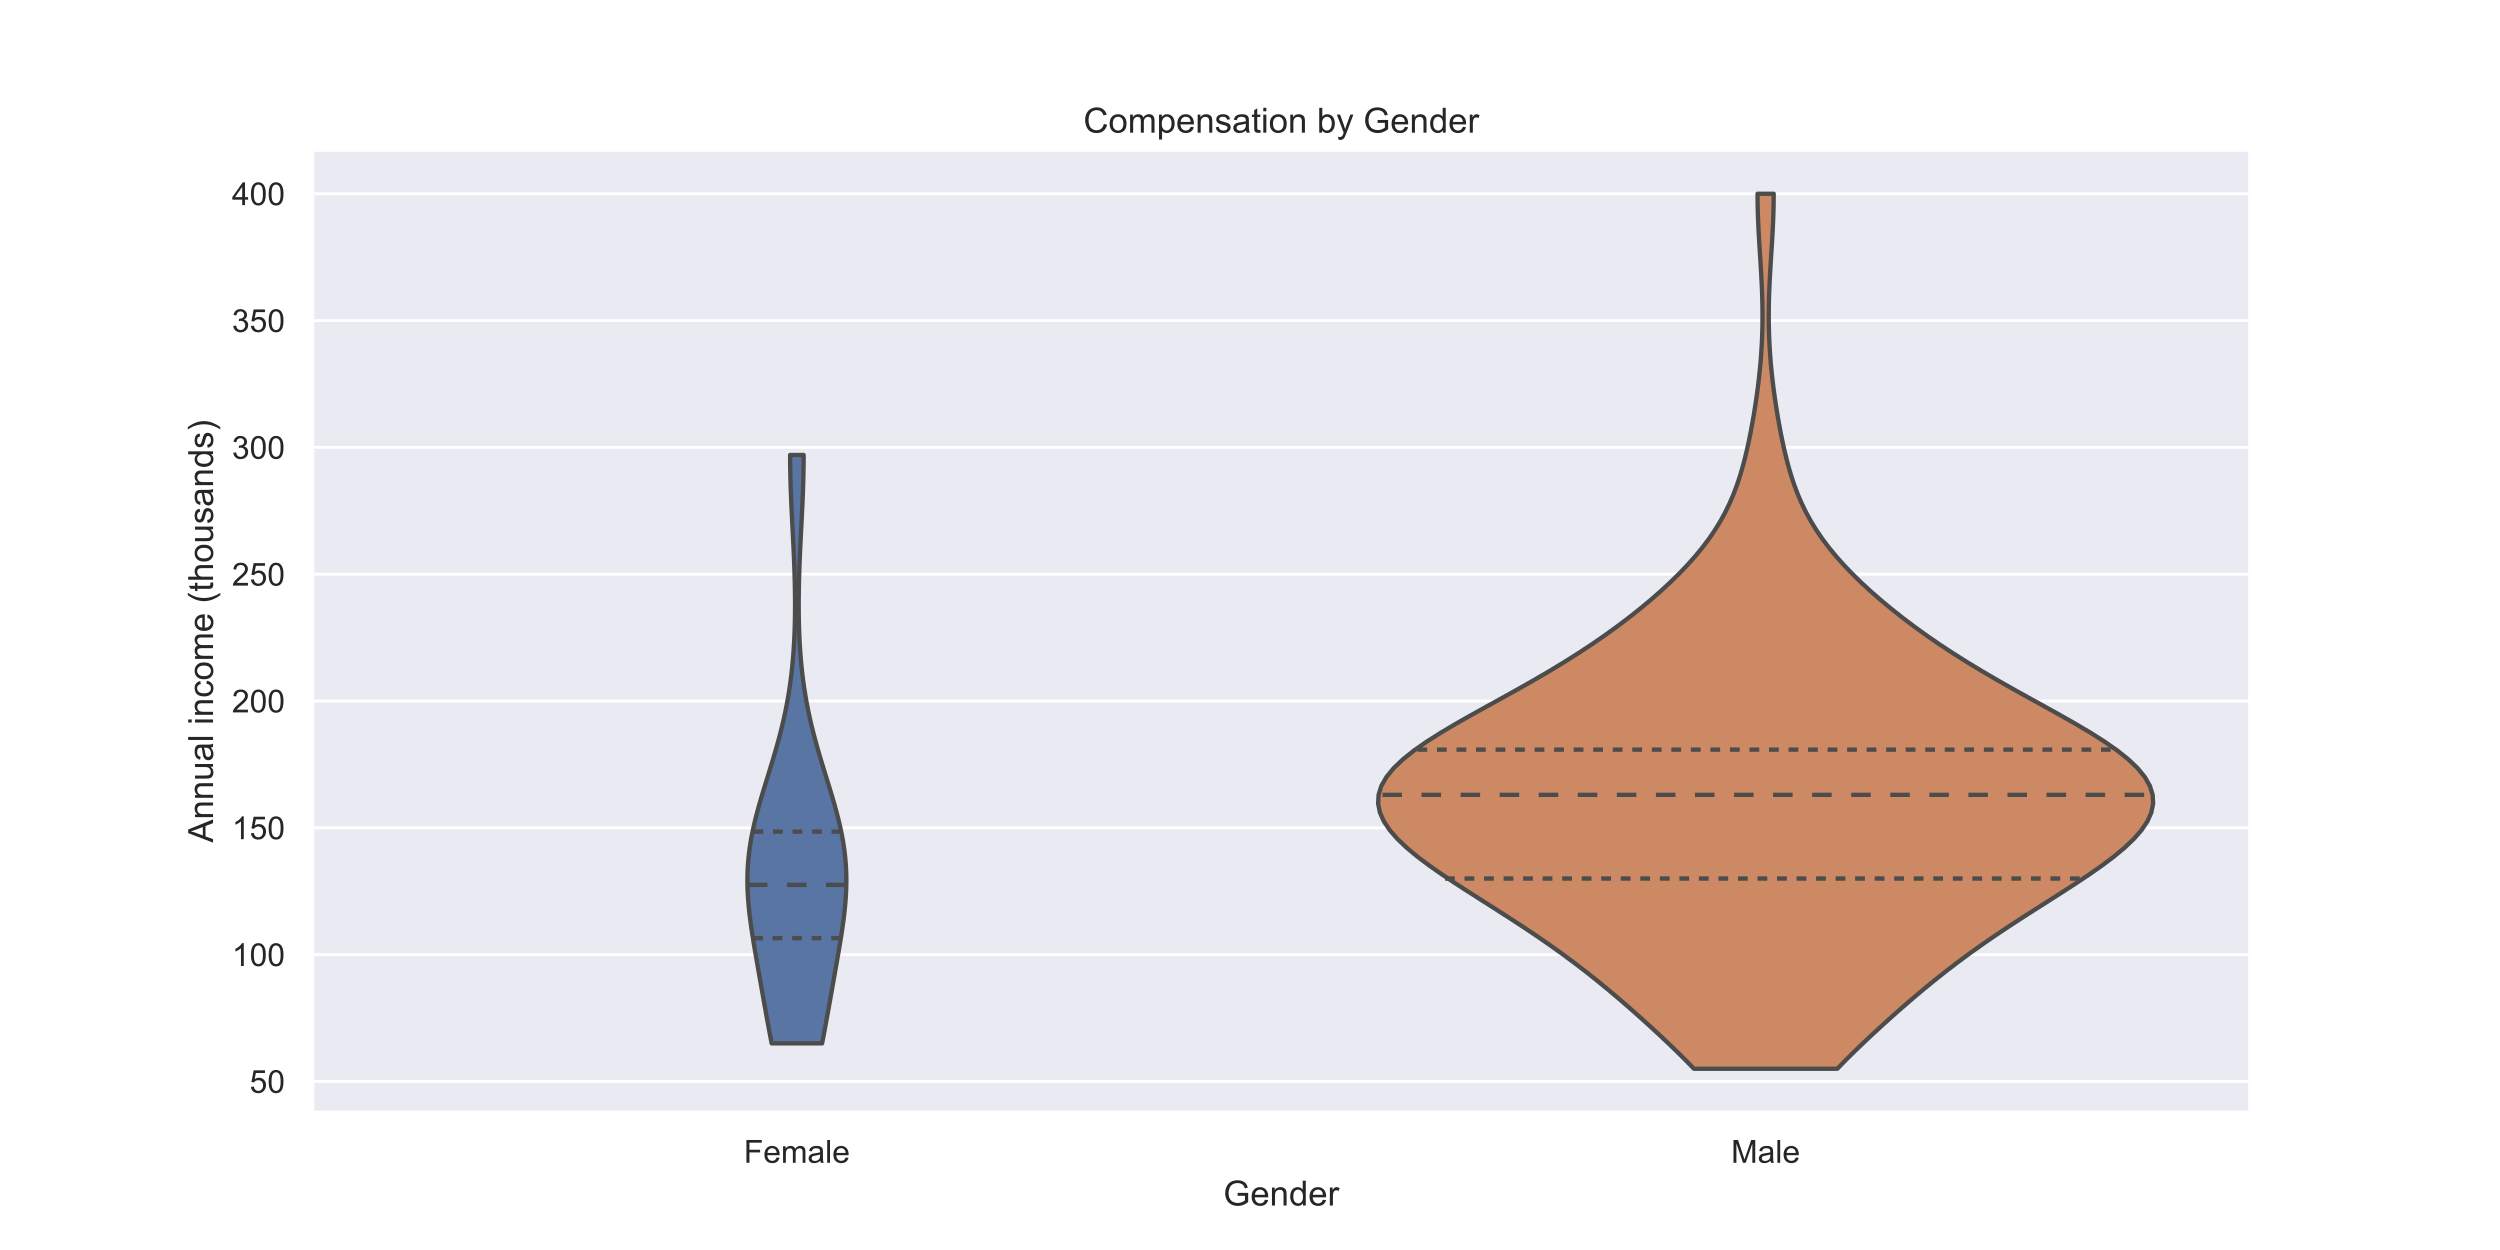
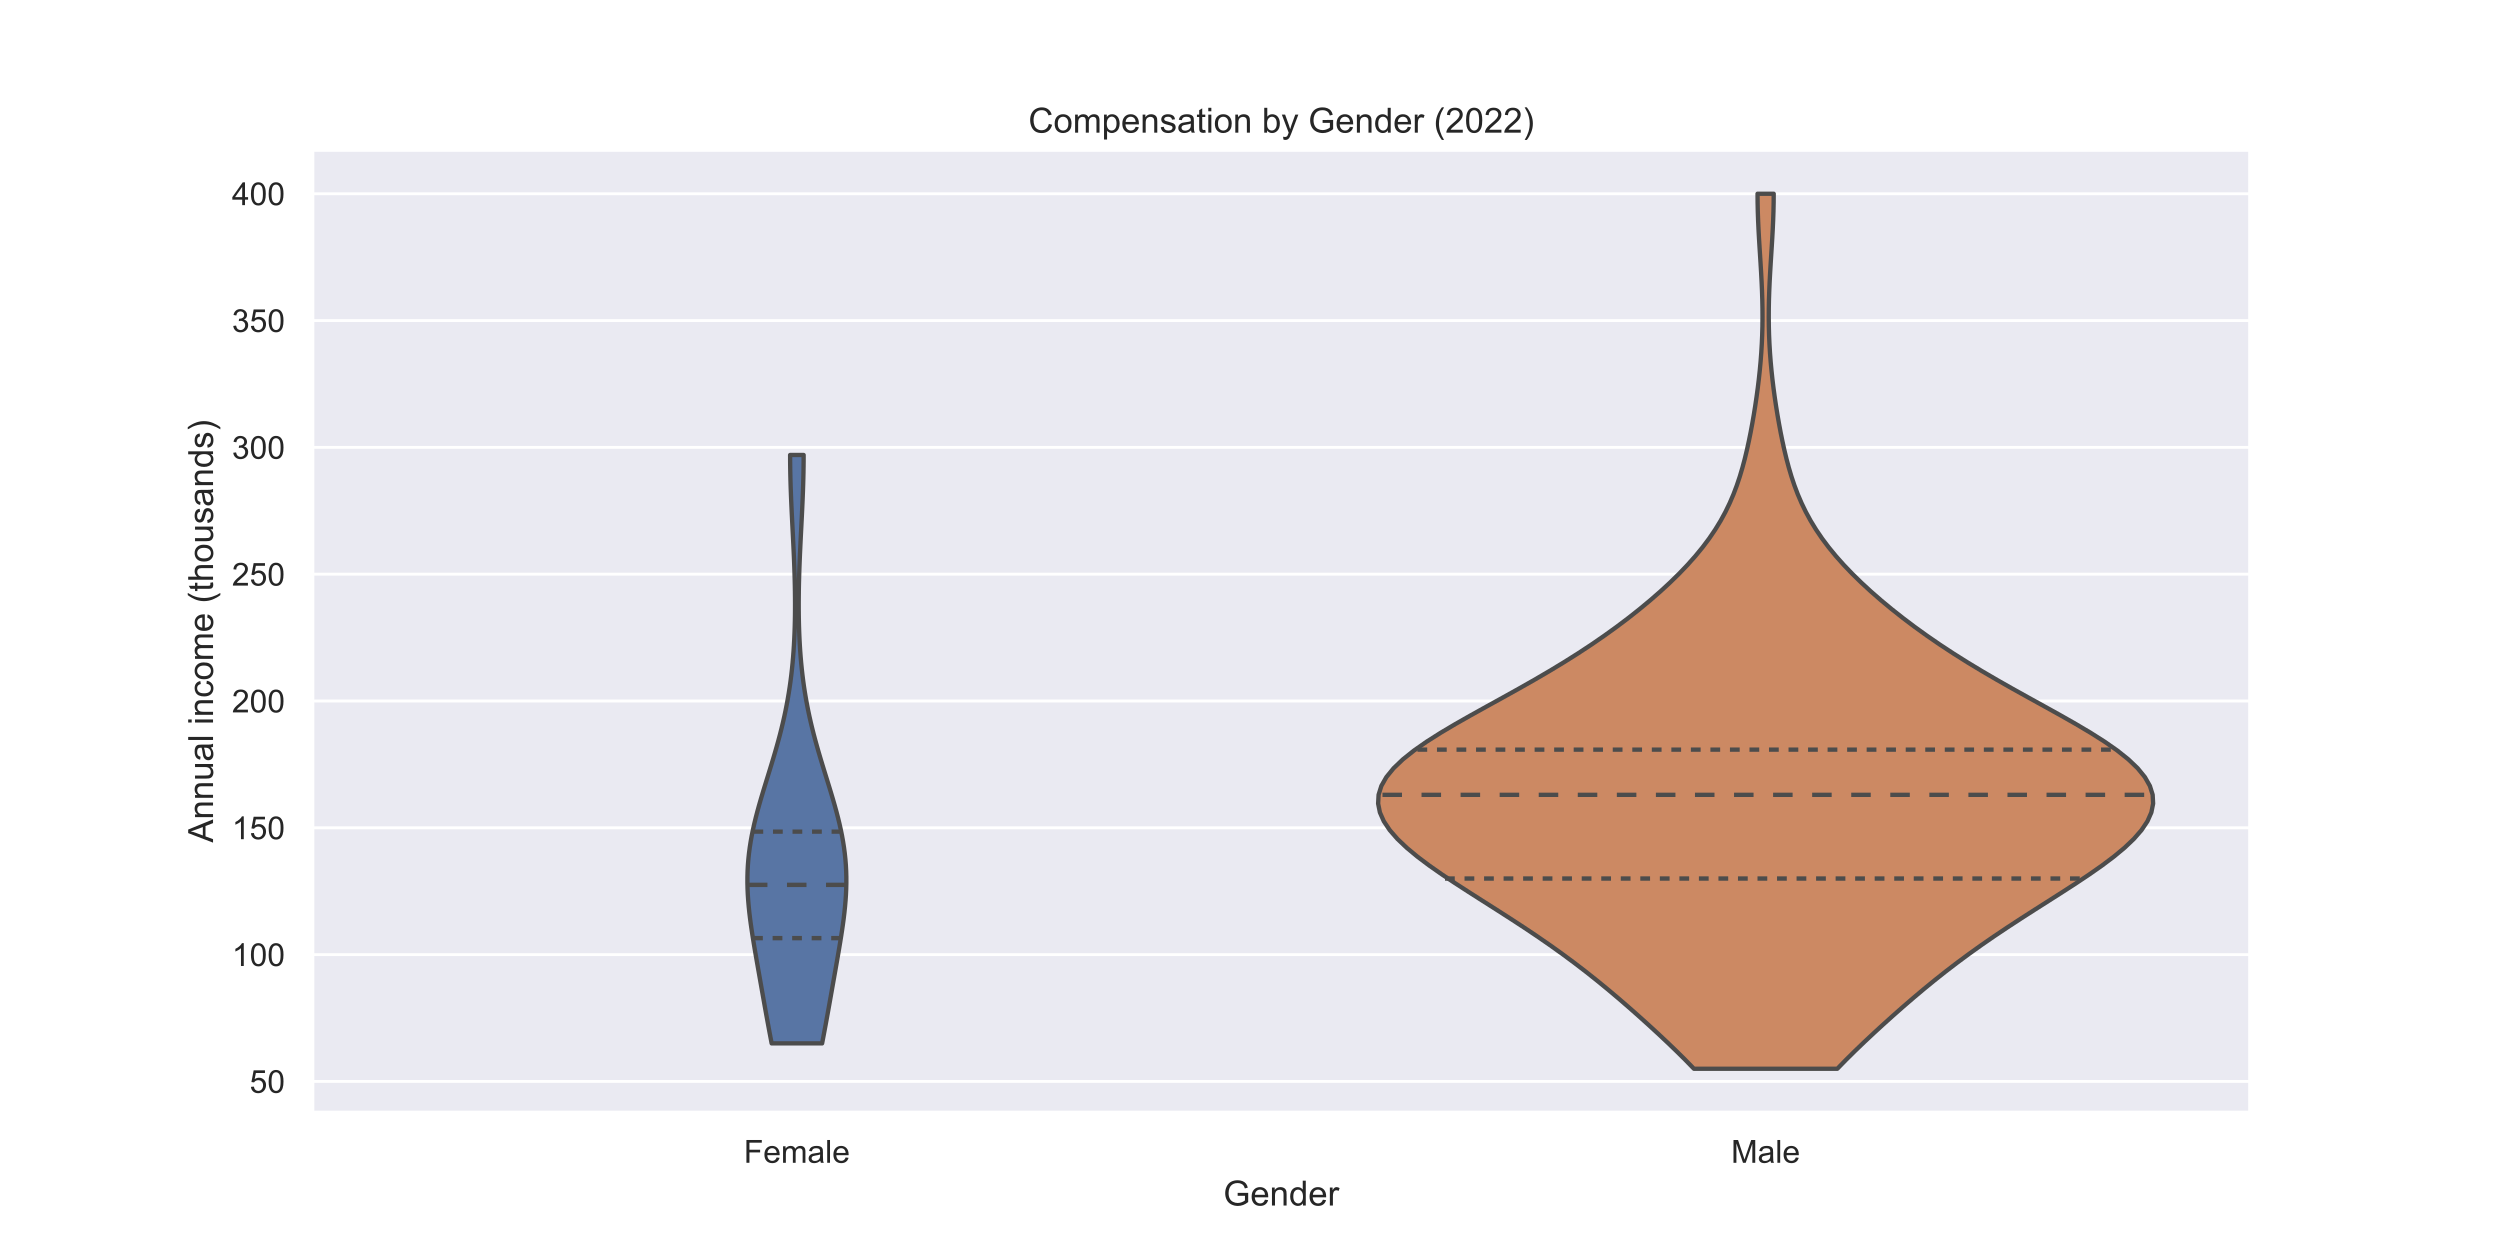
<svg xmlns="http://www.w3.org/2000/svg" xmlns:xlink="http://www.w3.org/1999/xlink" width="864pt" height="432pt" viewBox="0 0 864 432" version="1.1">
  <defs>
    <style type="text/css">*{stroke-linejoin: round; stroke-linecap: butt}</style>
  </defs>
  <g id="figure_1">
    <g id="patch_1">
      <path d="M 0 432  L 864 432  L 864 0  L 0 0  z " style="fill: #ffffff" />
    </g>
    <g id="axes_1">
      <g id="patch_2">
        <path d="M 108 384.48  L 777.6 384.48  L 777.6 51.84  L 108 51.84  z " style="fill: #eaeaf2" />
      </g>
      <g id="matplotlib.axis_1">
        <g id="xtick_1">
          <g id="text_1">
            <g style="fill: #262626" transform="translate(257.0618 401.8536)scale(0.11 -0.11)">
              <defs>
                <path id="ArialMT-46" d="M 525 0  L 525 4581  L 3616 4581  L 3616 4041  L 1131 4041  L 1131 2622  L 3281 2622  L 3281 2081  L 1131 2081  L 1131 0  L 525 0  z " transform="scale(0.015625)" />
                <path id="ArialMT-65" d="M 2694 1069  L 3275 997  Q 3138 488 2766 206  Q 2394 -75 1816 -75  Q 1088 -75 661 373  Q 234 822 234 1631  Q 234 2469 665 2931  Q 1097 3394 1784 3394  Q 2450 3394 2872 2941  Q 3294 2488 3294 1666  Q 3294 1616 3291 1516  L 816 1516  Q 847 969 1125 678  Q 1403 388 1819 388  Q 2128 388 2347 550  Q 2566 713 2694 1069  z M 847 1978  L 2700 1978  Q 2663 2397 2488 2606  Q 2219 2931 1791 2931  Q 1403 2931 1139 2672  Q 875 2413 847 1978  z " transform="scale(0.015625)" />
                <path id="ArialMT-6d" d="M 422 0  L 422 3319  L 925 3319  L 925 2853  Q 1081 3097 1340 3245  Q 1600 3394 1931 3394  Q 2300 3394 2536 3241  Q 2772 3088 2869 2813  Q 3263 3394 3894 3394  Q 4388 3394 4653 3120  Q 4919 2847 4919 2278  L 4919 0  L 4359 0  L 4359 2091  Q 4359 2428 4304 2576  Q 4250 2725 4106 2815  Q 3963 2906 3769 2906  Q 3419 2906 3187 2673  Q 2956 2441 2956 1928  L 2956 0  L 2394 0  L 2394 2156  Q 2394 2531 2256 2718  Q 2119 2906 1806 2906  Q 1569 2906 1367 2781  Q 1166 2656 1075 2415  Q 984 2175 984 1722  L 984 0  L 422 0  z " transform="scale(0.015625)" />
                <path id="ArialMT-61" d="M 2588 409  Q 2275 144 1986 34  Q 1697 -75 1366 -75  Q 819 -75 525 192  Q 231 459 231 875  Q 231 1119 342 1320  Q 453 1522 633 1644  Q 813 1766 1038 1828  Q 1203 1872 1538 1913  Q 2219 1994 2541 2106  Q 2544 2222 2544 2253  Q 2544 2597 2384 2738  Q 2169 2928 1744 2928  Q 1347 2928 1158 2789  Q 969 2650 878 2297  L 328 2372  Q 403 2725 575 2942  Q 747 3159 1072 3276  Q 1397 3394 1825 3394  Q 2250 3394 2515 3294  Q 2781 3194 2906 3042  Q 3031 2891 3081 2659  Q 3109 2516 3109 2141  L 3109 1391  Q 3109 606 3145 398  Q 3181 191 3288 0  L 2700 0  Q 2613 175 2588 409  z M 2541 1666  Q 2234 1541 1622 1453  Q 1275 1403 1131 1340  Q 988 1278 909 1158  Q 831 1038 831 891  Q 831 666 1001 516  Q 1172 366 1500 366  Q 1825 366 2078 508  Q 2331 650 2450 897  Q 2541 1088 2541 1459  L 2541 1666  z " transform="scale(0.015625)" />
                <path id="ArialMT-6c" d="M 409 0  L 409 4581  L 972 4581  L 972 0  L 409 0  z " transform="scale(0.015625)" />
              </defs>
              <use xlink:href="#ArialMT-46" />
              <use xlink:href="#ArialMT-65" x="61.084" />
              <use xlink:href="#ArialMT-6d" x="116.699" />
              <use xlink:href="#ArialMT-61" x="200" />
              <use xlink:href="#ArialMT-6c" x="255.615" />
              <use xlink:href="#ArialMT-65" x="277.832" />
            </g>
          </g>
        </g>
        <g id="xtick_2">
          <g id="text_2">
            <g style="fill: #262626" transform="translate(598.2796 401.8536)scale(0.11 -0.11)">
              <defs>
                <path id="ArialMT-4d" d="M 475 0  L 475 4581  L 1388 4581  L 2472 1338  Q 2622 884 2691 659  Q 2769 909 2934 1394  L 4031 4581  L 4847 4581  L 4847 0  L 4263 0  L 4263 3834  L 2931 0  L 2384 0  L 1059 3900  L 1059 0  L 475 0  z " transform="scale(0.015625)" />
              </defs>
              <use xlink:href="#ArialMT-4d" />
              <use xlink:href="#ArialMT-61" x="83.301" />
              <use xlink:href="#ArialMT-6c" x="138.916" />
              <use xlink:href="#ArialMT-65" x="161.133" />
            </g>
          </g>
        </g>
        <g id="text_3">
          <g style="fill: #262626" transform="translate(422.7891 416.6292)scale(0.12 -0.12)">
            <defs>
              <path id="ArialMT-47" d="M 2638 1797  L 2638 2334  L 4578 2338  L 4578 638  Q 4131 281 3656 101  Q 3181 -78 2681 -78  Q 2006 -78 1454 211  Q 903 500 622 1047  Q 341 1594 341 2269  Q 341 2938 620 3517  Q 900 4097 1425 4378  Q 1950 4659 2634 4659  Q 3131 4659 3532 4498  Q 3934 4338 4162 4050  Q 4391 3763 4509 3300  L 3963 3150  Q 3859 3500 3706 3700  Q 3553 3900 3268 4020  Q 2984 4141 2638 4141  Q 2222 4141 1919 4014  Q 1616 3888 1430 3681  Q 1244 3475 1141 3228  Q 966 2803 966 2306  Q 966 1694 1177 1281  Q 1388 869 1791 669  Q 2194 469 2647 469  Q 3041 469 3416 620  Q 3791 772 3984 944  L 3984 1797  L 2638 1797  z " transform="scale(0.015625)" />
              <path id="ArialMT-6e" d="M 422 0  L 422 3319  L 928 3319  L 928 2847  Q 1294 3394 1984 3394  Q 2284 3394 2536 3286  Q 2788 3178 2913 3003  Q 3038 2828 3088 2588  Q 3119 2431 3119 2041  L 3119 0  L 2556 0  L 2556 2019  Q 2556 2363 2490 2533  Q 2425 2703 2258 2804  Q 2091 2906 1866 2906  Q 1506 2906 1245 2678  Q 984 2450 984 1813  L 984 0  L 422 0  z " transform="scale(0.015625)" />
              <path id="ArialMT-64" d="M 2575 0  L 2575 419  Q 2259 -75 1647 -75  Q 1250 -75 917 144  Q 584 363 401 755  Q 219 1147 219 1656  Q 219 2153 384 2558  Q 550 2963 881 3178  Q 1213 3394 1622 3394  Q 1922 3394 2156 3267  Q 2391 3141 2538 2938  L 2538 4581  L 3097 4581  L 3097 0  L 2575 0  z M 797 1656  Q 797 1019 1065 703  Q 1334 388 1700 388  Q 2069 388 2326 689  Q 2584 991 2584 1609  Q 2584 2291 2321 2609  Q 2059 2928 1675 2928  Q 1300 2928 1048 2622  Q 797 2316 797 1656  z " transform="scale(0.015625)" />
              <path id="ArialMT-72" d="M 416 0  L 416 3319  L 922 3319  L 922 2816  Q 1116 3169 1280 3281  Q 1444 3394 1641 3394  Q 1925 3394 2219 3213  L 2025 2691  Q 1819 2813 1613 2813  Q 1428 2813 1281 2702  Q 1134 2591 1072 2394  Q 978 2094 978 1738  L 978 0  L 416 0  z " transform="scale(0.015625)" />
            </defs>
            <use xlink:href="#ArialMT-47" />
            <use xlink:href="#ArialMT-65" x="77.783" />
            <use xlink:href="#ArialMT-6e" x="133.398" />
            <use xlink:href="#ArialMT-64" x="189.014" />
            <use xlink:href="#ArialMT-65" x="244.629" />
            <use xlink:href="#ArialMT-72" x="300.244" />
          </g>
        </g>
      </g>
      <g id="matplotlib.axis_2">
        <g id="ytick_1">
          <g id="line2d_1">
-             <path d="M 108 373.743  L 777.6 373.743  " clip-path="url(#pd395a01a74)" style="fill: none; stroke: #ffffff; stroke-linecap: round" />
+             <path d="M 108 373.743  L 777.6 373.743  " clip-path="url(#p143d469a39)" style="fill: none; stroke: #ffffff; stroke-linecap: round" />
          </g>
          <g id="text_4">
            <g style="fill: #262626" transform="translate(86.26594 377.6794)scale(0.11 -0.11)">
              <defs>
                <path id="ArialMT-35" d="M 266 1200  L 856 1250  Q 922 819 1161 601  Q 1400 384 1738 384  Q 2144 384 2425 690  Q 2706 997 2706 1503  Q 2706 1984 2436 2262  Q 2166 2541 1728 2541  Q 1456 2541 1237 2417  Q 1019 2294 894 2097  L 366 2166  L 809 4519  L 3088 4519  L 3088 3981  L 1259 3981  L 1013 2750  Q 1425 3038 1878 3038  Q 2478 3038 2890 2622  Q 3303 2206 3303 1553  Q 3303 931 2941 478  Q 2500 -78 1738 -78  Q 1113 -78 717 272  Q 322 622 266 1200  z " transform="scale(0.015625)" />
                <path id="ArialMT-30" d="M 266 2259  Q 266 3072 433 3567  Q 600 4063 929 4331  Q 1259 4600 1759 4600  Q 2128 4600 2406 4451  Q 2684 4303 2865 4023  Q 3047 3744 3150 3342  Q 3253 2941 3253 2259  Q 3253 1453 3087 958  Q 2922 463 2592 192  Q 2263 -78 1759 -78  Q 1097 -78 719 397  Q 266 969 266 2259  z M 844 2259  Q 844 1131 1108 757  Q 1372 384 1759 384  Q 2147 384 2411 759  Q 2675 1134 2675 2259  Q 2675 3391 2411 3762  Q 2147 4134 1753 4134  Q 1366 4134 1134 3806  Q 844 3388 844 2259  z " transform="scale(0.015625)" />
              </defs>
              <use xlink:href="#ArialMT-35" />
              <use xlink:href="#ArialMT-30" x="55.615" />
            </g>
          </g>
        </g>
        <g id="ytick_2">
          <g id="line2d_2">
-             <path d="M 108 329.917  L 777.6 329.917  " clip-path="url(#pd395a01a74)" style="fill: none; stroke: #ffffff; stroke-linecap: round" />
+             <path d="M 108 329.917  L 777.6 329.917  " clip-path="url(#p143d469a39)" style="fill: none; stroke: #ffffff; stroke-linecap: round" />
          </g>
          <g id="text_5">
            <g style="fill: #262626" transform="translate(80.14891 333.8533)scale(0.11 -0.11)">
              <defs>
                <path id="ArialMT-31" d="M 2384 0  L 1822 0  L 1822 3584  Q 1619 3391 1289 3197  Q 959 3003 697 2906  L 697 3450  Q 1169 3672 1522 3987  Q 1875 4303 2022 4600  L 2384 4600  L 2384 0  z " transform="scale(0.015625)" />
              </defs>
              <use xlink:href="#ArialMT-31" />
              <use xlink:href="#ArialMT-30" x="55.615" />
              <use xlink:href="#ArialMT-30" x="111.23" />
            </g>
          </g>
        </g>
        <g id="ytick_3">
          <g id="line2d_3">
-             <path d="M 108 286.09  L 777.6 286.09  " clip-path="url(#pd395a01a74)" style="fill: none; stroke: #ffffff; stroke-linecap: round" />
+             <path d="M 108 286.09  L 777.6 286.09  " clip-path="url(#p143d469a39)" style="fill: none; stroke: #ffffff; stroke-linecap: round" />
          </g>
          <g id="text_6">
            <g style="fill: #262626" transform="translate(80.14891 290.0272)scale(0.11 -0.11)">
              <use xlink:href="#ArialMT-31" />
              <use xlink:href="#ArialMT-35" x="55.615" />
              <use xlink:href="#ArialMT-30" x="111.23" />
            </g>
          </g>
        </g>
        <g id="ytick_4">
          <g id="line2d_4">
-             <path d="M 108 242.264  L 777.6 242.264  " clip-path="url(#pd395a01a74)" style="fill: none; stroke: #ffffff; stroke-linecap: round" />
+             <path d="M 108 242.264  L 777.6 242.264  " clip-path="url(#p143d469a39)" style="fill: none; stroke: #ffffff; stroke-linecap: round" />
          </g>
          <g id="text_7">
            <g style="fill: #262626" transform="translate(80.14891 246.2011)scale(0.11 -0.11)">
              <defs>
                <path id="ArialMT-32" d="M 3222 541  L 3222 0  L 194 0  Q 188 203 259 391  Q 375 700 629 1000  Q 884 1300 1366 1694  Q 2113 2306 2375 2664  Q 2638 3022 2638 3341  Q 2638 3675 2398 3904  Q 2159 4134 1775 4134  Q 1369 4134 1125 3890  Q 881 3647 878 3216  L 300 3275  Q 359 3922 746 4261  Q 1134 4600 1788 4600  Q 2447 4600 2831 4234  Q 3216 3869 3216 3328  Q 3216 3053 3103 2787  Q 2991 2522 2730 2228  Q 2469 1934 1863 1422  Q 1356 997 1212 845  Q 1069 694 975 541  L 3222 541  z " transform="scale(0.015625)" />
              </defs>
              <use xlink:href="#ArialMT-32" />
              <use xlink:href="#ArialMT-30" x="55.615" />
              <use xlink:href="#ArialMT-30" x="111.23" />
            </g>
          </g>
        </g>
        <g id="ytick_5">
          <g id="line2d_5">
-             <path d="M 108 198.438  L 777.6 198.438  " clip-path="url(#pd395a01a74)" style="fill: none; stroke: #ffffff; stroke-linecap: round" />
+             <path d="M 108 198.438  L 777.6 198.438  " clip-path="url(#p143d469a39)" style="fill: none; stroke: #ffffff; stroke-linecap: round" />
          </g>
          <g id="text_8">
            <g style="fill: #262626" transform="translate(80.14891 202.3751)scale(0.11 -0.11)">
              <use xlink:href="#ArialMT-32" />
              <use xlink:href="#ArialMT-35" x="55.615" />
              <use xlink:href="#ArialMT-30" x="111.23" />
            </g>
          </g>
        </g>
        <g id="ytick_6">
          <g id="line2d_6">
-             <path d="M 108 154.612  L 777.6 154.612  " clip-path="url(#pd395a01a74)" style="fill: none; stroke: #ffffff; stroke-linecap: round" />
+             <path d="M 108 154.612  L 777.6 154.612  " clip-path="url(#p143d469a39)" style="fill: none; stroke: #ffffff; stroke-linecap: round" />
          </g>
          <g id="text_9">
            <g style="fill: #262626" transform="translate(80.14891 158.549)scale(0.11 -0.11)">
              <defs>
                <path id="ArialMT-33" d="M 269 1209  L 831 1284  Q 928 806 1161 595  Q 1394 384 1728 384  Q 2125 384 2398 659  Q 2672 934 2672 1341  Q 2672 1728 2419 1979  Q 2166 2231 1775 2231  Q 1616 2231 1378 2169  L 1441 2663  Q 1497 2656 1531 2656  Q 1891 2656 2178 2843  Q 2466 3031 2466 3422  Q 2466 3731 2256 3934  Q 2047 4138 1716 4138  Q 1388 4138 1169 3931  Q 950 3725 888 3313  L 325 3413  Q 428 3978 793 4289  Q 1159 4600 1703 4600  Q 2078 4600 2393 4439  Q 2709 4278 2876 4000  Q 3044 3722 3044 3409  Q 3044 3113 2884 2869  Q 2725 2625 2413 2481  Q 2819 2388 3044 2092  Q 3269 1797 3269 1353  Q 3269 753 2831 336  Q 2394 -81 1725 -81  Q 1122 -81 723 278  Q 325 638 269 1209  z " transform="scale(0.015625)" />
              </defs>
              <use xlink:href="#ArialMT-33" />
              <use xlink:href="#ArialMT-30" x="55.615" />
              <use xlink:href="#ArialMT-30" x="111.23" />
            </g>
          </g>
        </g>
        <g id="ytick_7">
          <g id="line2d_7">
-             <path d="M 108 110.786  L 777.6 110.786  " clip-path="url(#pd395a01a74)" style="fill: none; stroke: #ffffff; stroke-linecap: round" />
+             <path d="M 108 110.786  L 777.6 110.786  " clip-path="url(#p143d469a39)" style="fill: none; stroke: #ffffff; stroke-linecap: round" />
          </g>
          <g id="text_10">
            <g style="fill: #262626" transform="translate(80.14891 114.7229)scale(0.11 -0.11)">
              <use xlink:href="#ArialMT-33" />
              <use xlink:href="#ArialMT-35" x="55.615" />
              <use xlink:href="#ArialMT-30" x="111.23" />
            </g>
          </g>
        </g>
        <g id="ytick_8">
          <g id="line2d_8">
-             <path d="M 108 66.96  L 777.6 66.96  " clip-path="url(#pd395a01a74)" style="fill: none; stroke: #ffffff; stroke-linecap: round" />
+             <path d="M 108 66.96  L 777.6 66.96  " clip-path="url(#p143d469a39)" style="fill: none; stroke: #ffffff; stroke-linecap: round" />
          </g>
          <g id="text_11">
            <g style="fill: #262626" transform="translate(80.14891 70.8968)scale(0.11 -0.11)">
              <defs>
                <path id="ArialMT-34" d="M 2069 0  L 2069 1097  L 81 1097  L 81 1613  L 2172 4581  L 2631 4581  L 2631 1613  L 3250 1613  L 3250 1097  L 2631 1097  L 2631 0  L 2069 0  z M 2069 1613  L 2069 3678  L 634 1613  L 2069 1613  z " transform="scale(0.015625)" />
              </defs>
              <use xlink:href="#ArialMT-34" />
              <use xlink:href="#ArialMT-30" x="55.615" />
              <use xlink:href="#ArialMT-30" x="111.23" />
            </g>
          </g>
        </g>
        <g id="text_12">
          <g style="fill: #262626" transform="translate(73.62328 291.1978)rotate(-90)scale(0.12 -0.12)">
            <defs>
              <path id="ArialMT-41" d="M -9 0  L 1750 4581  L 2403 4581  L 4278 0  L 3588 0  L 3053 1388  L 1138 1388  L 634 0  L -9 0  z M 1313 1881  L 2866 1881  L 2388 3150  Q 2169 3728 2063 4100  Q 1975 3659 1816 3225  L 1313 1881  z " transform="scale(0.015625)" />
              <path id="ArialMT-75" d="M 2597 0  L 2597 488  Q 2209 -75 1544 -75  Q 1250 -75 995 37  Q 741 150 617 320  Q 494 491 444 738  Q 409 903 409 1263  L 409 3319  L 972 3319  L 972 1478  Q 972 1038 1006 884  Q 1059 663 1231 536  Q 1403 409 1656 409  Q 1909 409 2131 539  Q 2353 669 2445 892  Q 2538 1116 2538 1541  L 2538 3319  L 3100 3319  L 3100 0  L 2597 0  z " transform="scale(0.015625)" />
              <path id="ArialMT-20" transform="scale(0.015625)" />
              <path id="ArialMT-69" d="M 425 3934  L 425 4581  L 988 4581  L 988 3934  L 425 3934  z M 425 0  L 425 3319  L 988 3319  L 988 0  L 425 0  z " transform="scale(0.015625)" />
              <path id="ArialMT-63" d="M 2588 1216  L 3141 1144  Q 3050 572 2676 248  Q 2303 -75 1759 -75  Q 1078 -75 664 370  Q 250 816 250 1647  Q 250 2184 428 2587  Q 606 2991 970 3192  Q 1334 3394 1763 3394  Q 2303 3394 2647 3120  Q 2991 2847 3088 2344  L 2541 2259  Q 2463 2594 2264 2762  Q 2066 2931 1784 2931  Q 1359 2931 1093 2626  Q 828 2322 828 1663  Q 828 994 1084 691  Q 1341 388 1753 388  Q 2084 388 2306 591  Q 2528 794 2588 1216  z " transform="scale(0.015625)" />
              <path id="ArialMT-6f" d="M 213 1659  Q 213 2581 725 3025  Q 1153 3394 1769 3394  Q 2453 3394 2887 2945  Q 3322 2497 3322 1706  Q 3322 1066 3130 698  Q 2938 331 2570 128  Q 2203 -75 1769 -75  Q 1072 -75 642 372  Q 213 819 213 1659  z M 791 1659  Q 791 1022 1069 705  Q 1347 388 1769 388  Q 2188 388 2466 706  Q 2744 1025 2744 1678  Q 2744 2294 2464 2611  Q 2184 2928 1769 2928  Q 1347 2928 1069 2612  Q 791 2297 791 1659  z " transform="scale(0.015625)" />
              <path id="ArialMT-28" d="M 1497 -1347  Q 1031 -759 709 28  Q 388 816 388 1659  Q 388 2403 628 3084  Q 909 3875 1497 4659  L 1900 4659  Q 1522 4009 1400 3731  Q 1209 3300 1100 2831  Q 966 2247 966 1656  Q 966 153 1900 -1347  L 1497 -1347  z " transform="scale(0.015625)" />
              <path id="ArialMT-74" d="M 1650 503  L 1731 6  Q 1494 -44 1306 -44  Q 1000 -44 831 53  Q 663 150 594 308  Q 525 466 525 972  L 525 2881  L 113 2881  L 113 3319  L 525 3319  L 525 4141  L 1084 4478  L 1084 3319  L 1650 3319  L 1650 2881  L 1084 2881  L 1084 941  Q 1084 700 1114 631  Q 1144 563 1211 522  Q 1278 481 1403 481  Q 1497 481 1650 503  z " transform="scale(0.015625)" />
              <path id="ArialMT-68" d="M 422 0  L 422 4581  L 984 4581  L 984 2938  Q 1378 3394 1978 3394  Q 2347 3394 2619 3248  Q 2891 3103 3008 2847  Q 3125 2591 3125 2103  L 3125 0  L 2563 0  L 2563 2103  Q 2563 2525 2380 2717  Q 2197 2909 1863 2909  Q 1613 2909 1392 2779  Q 1172 2650 1078 2428  Q 984 2206 984 1816  L 984 0  L 422 0  z " transform="scale(0.015625)" />
              <path id="ArialMT-73" d="M 197 991  L 753 1078  Q 800 744 1014 566  Q 1228 388 1613 388  Q 2000 388 2187 545  Q 2375 703 2375 916  Q 2375 1106 2209 1216  Q 2094 1291 1634 1406  Q 1016 1563 777 1677  Q 538 1791 414 1992  Q 291 2194 291 2438  Q 291 2659 392 2848  Q 494 3038 669 3163  Q 800 3259 1026 3326  Q 1253 3394 1513 3394  Q 1903 3394 2198 3281  Q 2494 3169 2634 2976  Q 2775 2784 2828 2463  L 2278 2388  Q 2241 2644 2061 2787  Q 1881 2931 1553 2931  Q 1166 2931 1000 2803  Q 834 2675 834 2503  Q 834 2394 903 2306  Q 972 2216 1119 2156  Q 1203 2125 1616 2013  Q 2213 1853 2448 1751  Q 2684 1650 2818 1456  Q 2953 1263 2953 975  Q 2953 694 2789 445  Q 2625 197 2315 61  Q 2006 -75 1616 -75  Q 969 -75 630 194  Q 291 463 197 991  z " transform="scale(0.015625)" />
              <path id="ArialMT-29" d="M 791 -1347  L 388 -1347  Q 1322 153 1322 1656  Q 1322 2244 1188 2822  Q 1081 3291 891 3722  Q 769 4003 388 4659  L 791 4659  Q 1378 3875 1659 3084  Q 1900 2403 1900 1659  Q 1900 816 1576 28  Q 1253 -759 791 -1347  z " transform="scale(0.015625)" />
            </defs>
            <use xlink:href="#ArialMT-41" />
            <use xlink:href="#ArialMT-6e" x="66.699" />
            <use xlink:href="#ArialMT-6e" x="122.314" />
            <use xlink:href="#ArialMT-75" x="177.93" />
            <use xlink:href="#ArialMT-61" x="233.545" />
            <use xlink:href="#ArialMT-6c" x="289.16" />
            <use xlink:href="#ArialMT-20" x="311.377" />
            <use xlink:href="#ArialMT-69" x="339.16" />
            <use xlink:href="#ArialMT-6e" x="361.377" />
            <use xlink:href="#ArialMT-63" x="416.992" />
            <use xlink:href="#ArialMT-6f" x="466.992" />
            <use xlink:href="#ArialMT-6d" x="522.607" />
            <use xlink:href="#ArialMT-65" x="605.908" />
            <use xlink:href="#ArialMT-20" x="661.523" />
            <use xlink:href="#ArialMT-28" x="689.307" />
            <use xlink:href="#ArialMT-74" x="722.607" />
            <use xlink:href="#ArialMT-68" x="750.391" />
            <use xlink:href="#ArialMT-6f" x="806.006" />
            <use xlink:href="#ArialMT-75" x="861.621" />
            <use xlink:href="#ArialMT-73" x="917.236" />
            <use xlink:href="#ArialMT-61" x="967.236" />
            <use xlink:href="#ArialMT-6e" x="1022.852" />
            <use xlink:href="#ArialMT-64" x="1078.467" />
            <use xlink:href="#ArialMT-73" x="1134.082" />
            <use xlink:href="#ArialMT-29" x="1184.082" />
          </g>
        </g>
      </g>
      <g id="PolyCollection_1">
        <defs>
-           <path id="m98d93fce80" d="M 284.119 -71.405  L 266.681 -71.405  L 266.286 -73.459  L 265.897 -75.513  L 265.514 -77.567  L 265.136 -79.622  L 264.763 -81.676  L 264.393 -83.73  L 264.027 -85.784  L 263.662 -87.838  L 263.299 -89.892  L 262.936 -91.946  L 262.574 -94  L 262.211 -96.054  L 261.85 -98.108  L 261.49 -100.162  L 261.134 -102.216  L 260.783 -104.27  L 260.441 -106.324  L 260.11 -108.378  L 259.794 -110.433  L 259.496 -112.487  L 259.222 -114.541  L 258.976 -116.595  L 258.761 -118.649  L 258.583 -120.703  L 258.444 -122.757  L 258.35 -124.811  L 258.304 -126.865  L 258.307 -128.919  L 258.363 -130.973  L 258.472 -133.027  L 258.636 -135.081  L 258.854 -137.135  L 259.125 -139.19  L 259.448 -141.244  L 259.82 -143.298  L 260.239 -145.352  L 260.701 -147.406  L 261.201 -149.46  L 261.736 -151.514  L 262.301 -153.568  L 262.89 -155.622  L 263.498 -157.676  L 264.121 -159.73  L 264.752 -161.784  L 265.388 -163.838  L 266.022 -165.892  L 266.651 -167.947  L 267.27 -170.001  L 267.875 -172.055  L 268.463 -174.109  L 269.031 -176.163  L 269.576 -178.217  L 270.096 -180.271  L 270.589 -182.325  L 271.053 -184.379  L 271.489 -186.433  L 271.894 -188.487  L 272.27 -190.541  L 272.615 -192.595  L 272.931 -194.649  L 273.218 -196.704  L 273.476 -198.758  L 273.708 -200.812  L 273.912 -202.866  L 274.092 -204.92  L 274.248 -206.974  L 274.38 -209.028  L 274.491 -211.082  L 274.582 -213.136  L 274.653 -215.19  L 274.706 -217.244  L 274.742 -219.298  L 274.762 -221.352  L 274.766 -223.406  L 274.756 -225.461  L 274.732 -227.515  L 274.696 -229.569  L 274.648 -231.623  L 274.59 -233.677  L 274.521 -235.731  L 274.444 -237.785  L 274.359 -239.839  L 274.267 -241.893  L 274.17 -243.947  L 274.069 -246.001  L 273.966 -248.055  L 273.861 -250.109  L 273.757 -252.163  L 273.655 -254.218  L 273.556 -256.272  L 273.463 -258.326  L 273.376 -260.38  L 273.298 -262.434  L 273.229 -264.488  L 273.171 -266.542  L 273.124 -268.596  L 273.091 -270.65  L 273.07 -272.704  L 273.064 -274.758  L 277.736 -274.758  L 277.736 -274.758  L 277.73 -272.704  L 277.709 -270.65  L 277.676 -268.596  L 277.629 -266.542  L 277.571 -264.488  L 277.502 -262.434  L 277.424 -260.38  L 277.337 -258.326  L 277.244 -256.272  L 277.145 -254.218  L 277.043 -252.163  L 276.939 -250.109  L 276.834 -248.055  L 276.731 -246.001  L 276.63 -243.947  L 276.533 -241.893  L 276.441 -239.839  L 276.356 -237.785  L 276.279 -235.731  L 276.21 -233.677  L 276.152 -231.623  L 276.104 -229.569  L 276.068 -227.515  L 276.044 -225.461  L 276.034 -223.406  L 276.038 -221.352  L 276.058 -219.298  L 276.094 -217.244  L 276.147 -215.19  L 276.218 -213.136  L 276.309 -211.082  L 276.42 -209.028  L 276.552 -206.974  L 276.708 -204.92  L 276.888 -202.866  L 277.092 -200.812  L 277.324 -198.758  L 277.582 -196.704  L 277.869 -194.649  L 278.185 -192.595  L 278.53 -190.541  L 278.906 -188.487  L 279.311 -186.433  L 279.747 -184.379  L 280.211 -182.325  L 280.704 -180.271  L 281.224 -178.217  L 281.769 -176.163  L 282.337 -174.109  L 282.925 -172.055  L 283.53 -170.001  L 284.149 -167.947  L 284.778 -165.892  L 285.412 -163.838  L 286.048 -161.784  L 286.679 -159.73  L 287.302 -157.676  L 287.91 -155.622  L 288.499 -153.568  L 289.064 -151.514  L 289.599 -149.46  L 290.099 -147.406  L 290.561 -145.352  L 290.98 -143.298  L 291.352 -141.244  L 291.675 -139.19  L 291.946 -137.135  L 292.164 -135.081  L 292.328 -133.027  L 292.437 -130.973  L 292.493 -128.919  L 292.496 -126.865  L 292.45 -124.811  L 292.356 -122.757  L 292.217 -120.703  L 292.039 -118.649  L 291.824 -116.595  L 291.578 -114.541  L 291.304 -112.487  L 291.006 -110.433  L 290.69 -108.378  L 290.359 -106.324  L 290.017 -104.27  L 289.666 -102.216  L 289.31 -100.162  L 288.95 -98.108  L 288.589 -96.054  L 288.226 -94  L 287.864 -91.946  L 287.501 -89.892  L 287.138 -87.838  L 286.773 -85.784  L 286.407 -83.73  L 286.037 -81.676  L 285.664 -79.622  L 285.286 -77.567  L 284.903 -75.513  L 284.514 -73.459  L 284.119 -71.405  z " style="stroke: #4c4c4c; stroke-width: 1.5" />
+           <path id="mec03da3e64" d="M 284.119 -71.405  L 266.681 -71.405  L 266.286 -73.459  L 265.897 -75.513  L 265.514 -77.567  L 265.136 -79.622  L 264.763 -81.676  L 264.393 -83.73  L 264.027 -85.784  L 263.662 -87.838  L 263.299 -89.892  L 262.936 -91.946  L 262.574 -94  L 262.211 -96.054  L 261.85 -98.108  L 261.49 -100.162  L 261.134 -102.216  L 260.783 -104.27  L 260.441 -106.324  L 260.11 -108.378  L 259.794 -110.433  L 259.496 -112.487  L 259.222 -114.541  L 258.976 -116.595  L 258.761 -118.649  L 258.583 -120.703  L 258.444 -122.757  L 258.35 -124.811  L 258.304 -126.865  L 258.307 -128.919  L 258.363 -130.973  L 258.472 -133.027  L 258.636 -135.081  L 258.854 -137.135  L 259.125 -139.19  L 259.448 -141.244  L 259.82 -143.298  L 260.239 -145.352  L 260.701 -147.406  L 261.201 -149.46  L 261.736 -151.514  L 262.301 -153.568  L 262.89 -155.622  L 263.498 -157.676  L 264.121 -159.73  L 264.752 -161.784  L 265.388 -163.838  L 266.022 -165.892  L 266.651 -167.947  L 267.27 -170.001  L 267.875 -172.055  L 268.463 -174.109  L 269.031 -176.163  L 269.576 -178.217  L 270.096 -180.271  L 270.589 -182.325  L 271.053 -184.379  L 271.489 -186.433  L 271.894 -188.487  L 272.27 -190.541  L 272.615 -192.595  L 272.931 -194.649  L 273.218 -196.704  L 273.476 -198.758  L 273.708 -200.812  L 273.912 -202.866  L 274.092 -204.92  L 274.248 -206.974  L 274.38 -209.028  L 274.491 -211.082  L 274.582 -213.136  L 274.653 -215.19  L 274.706 -217.244  L 274.742 -219.298  L 274.762 -221.352  L 274.766 -223.406  L 274.756 -225.461  L 274.732 -227.515  L 274.696 -229.569  L 274.648 -231.623  L 274.59 -233.677  L 274.521 -235.731  L 274.444 -237.785  L 274.359 -239.839  L 274.267 -241.893  L 274.17 -243.947  L 274.069 -246.001  L 273.966 -248.055  L 273.861 -250.109  L 273.757 -252.163  L 273.655 -254.218  L 273.556 -256.272  L 273.463 -258.326  L 273.376 -260.38  L 273.298 -262.434  L 273.229 -264.488  L 273.171 -266.542  L 273.124 -268.596  L 273.091 -270.65  L 273.07 -272.704  L 273.064 -274.758  L 277.736 -274.758  L 277.736 -274.758  L 277.73 -272.704  L 277.709 -270.65  L 277.676 -268.596  L 277.629 -266.542  L 277.571 -264.488  L 277.502 -262.434  L 277.424 -260.38  L 277.337 -258.326  L 277.244 -256.272  L 277.145 -254.218  L 277.043 -252.163  L 276.939 -250.109  L 276.834 -248.055  L 276.731 -246.001  L 276.63 -243.947  L 276.533 -241.893  L 276.441 -239.839  L 276.356 -237.785  L 276.279 -235.731  L 276.21 -233.677  L 276.152 -231.623  L 276.104 -229.569  L 276.068 -227.515  L 276.044 -225.461  L 276.034 -223.406  L 276.038 -221.352  L 276.058 -219.298  L 276.094 -217.244  L 276.147 -215.19  L 276.218 -213.136  L 276.309 -211.082  L 276.42 -209.028  L 276.552 -206.974  L 276.708 -204.92  L 276.888 -202.866  L 277.092 -200.812  L 277.324 -198.758  L 277.582 -196.704  L 277.869 -194.649  L 278.185 -192.595  L 278.53 -190.541  L 278.906 -188.487  L 279.311 -186.433  L 279.747 -184.379  L 280.211 -182.325  L 280.704 -180.271  L 281.224 -178.217  L 281.769 -176.163  L 282.337 -174.109  L 282.925 -172.055  L 283.53 -170.001  L 284.149 -167.947  L 284.778 -165.892  L 285.412 -163.838  L 286.048 -161.784  L 286.679 -159.73  L 287.302 -157.676  L 287.91 -155.622  L 288.499 -153.568  L 289.064 -151.514  L 289.599 -149.46  L 290.099 -147.406  L 290.561 -145.352  L 290.98 -143.298  L 291.352 -141.244  L 291.675 -139.19  L 291.946 -137.135  L 292.164 -135.081  L 292.328 -133.027  L 292.437 -130.973  L 292.493 -128.919  L 292.496 -126.865  L 292.45 -124.811  L 292.356 -122.757  L 292.217 -120.703  L 292.039 -118.649  L 291.824 -116.595  L 291.578 -114.541  L 291.304 -112.487  L 291.006 -110.433  L 290.69 -108.378  L 290.359 -106.324  L 290.017 -104.27  L 289.666 -102.216  L 289.31 -100.162  L 288.95 -98.108  L 288.589 -96.054  L 288.226 -94  L 287.864 -91.946  L 287.501 -89.892  L 287.138 -87.838  L 286.773 -85.784  L 286.407 -83.73  L 286.037 -81.676  L 285.664 -79.622  L 285.286 -77.567  L 284.903 -75.513  L 284.514 -73.459  L 284.119 -71.405  z " style="stroke: #4c4c4c; stroke-width: 1.5" />
        </defs>
-         <g clip-path="url(#pd395a01a74)">
-           <use xlink:href="#m98d93fce80" x="0" y="432" style="fill: #5875a4; stroke: #4c4c4c; stroke-width: 1.5" />
+         <g clip-path="url(#p143d469a39)">
+           <use xlink:href="#mec03da3e64" x="0" y="432" style="fill: #5875a4; stroke: #4c4c4c; stroke-width: 1.5" />
        </g>
      </g>
      <g id="PolyCollection_2">
        <defs>
-           <path id="m78d0f4859f" d="M 634.975 -62.64  L 585.425 -62.64  L 582.448 -65.695  L 579.362 -68.749  L 576.182 -71.804  L 572.924 -74.858  L 569.597 -77.913  L 566.202 -80.967  L 562.739 -84.022  L 559.2 -87.076  L 555.571 -90.131  L 551.84 -93.185  L 547.989 -96.24  L 544.005 -99.295  L 539.876 -102.349  L 535.597 -105.404  L 531.171 -108.458  L 526.608 -111.513  L 521.929 -114.567  L 517.167 -117.622  L 512.363 -120.676  L 507.57 -123.731  L 502.85 -126.785  L 498.271 -129.84  L 493.91 -132.895  L 489.848 -135.949  L 486.168 -139.004  L 482.955 -142.058  L 480.29 -145.113  L 478.247 -148.167  L 476.893 -151.222  L 476.28 -154.276  L 476.442 -157.331  L 477.396 -160.385  L 479.134 -163.44  L 481.627 -166.495  L 484.823 -169.549  L 488.65 -172.604  L 493.019 -175.658  L 497.831 -178.713  L 502.977 -181.767  L 508.352 -184.822  L 513.853 -187.876  L 519.388 -190.931  L 524.879 -193.985  L 530.262 -197.04  L 535.493 -200.095  L 540.54 -203.149  L 545.388 -206.204  L 550.03 -209.258  L 554.468 -212.313  L 558.709 -215.367  L 562.759 -218.422  L 566.625 -221.476  L 570.31 -224.531  L 573.813 -227.585  L 577.131 -230.64  L 580.258 -233.695  L 583.185 -236.749  L 585.905 -239.804  L 588.413 -242.858  L 590.704 -245.913  L 592.779 -248.967  L 594.645 -252.022  L 596.309 -255.076  L 597.786 -258.131  L 599.093 -261.185  L 600.247 -264.24  L 601.268 -267.295  L 602.176 -270.349  L 602.99 -273.404  L 603.726 -276.458  L 604.397 -279.513  L 605.014 -282.567  L 605.585 -285.622  L 606.115 -288.676  L 606.607 -291.731  L 607.06 -294.785  L 607.474 -297.84  L 607.847 -300.895  L 608.175 -303.949  L 608.458 -307.004  L 608.692 -310.058  L 608.876 -313.113  L 609.009 -316.167  L 609.091 -319.222  L 609.123 -322.276  L 609.108 -325.331  L 609.048 -328.385  L 608.948 -331.44  L 608.814 -334.495  L 608.653 -337.549  L 608.472 -340.604  L 608.281 -343.658  L 608.088 -346.713  L 607.904 -349.767  L 607.738 -352.822  L 607.598 -355.876  L 607.493 -358.931  L 607.428 -361.985  L 607.407 -365.04  L 612.993 -365.04  L 612.993 -365.04  L 612.972 -361.985  L 612.907 -358.931  L 612.802 -355.876  L 612.662 -352.822  L 612.496 -349.767  L 612.312 -346.713  L 612.119 -343.658  L 611.928 -340.604  L 611.747 -337.549  L 611.586 -334.495  L 611.452 -331.44  L 611.352 -328.385  L 611.292 -325.331  L 611.277 -322.276  L 611.309 -319.222  L 611.391 -316.167  L 611.524 -313.113  L 611.708 -310.058  L 611.942 -307.004  L 612.225 -303.949  L 612.553 -300.895  L 612.926 -297.84  L 613.34 -294.785  L 613.793 -291.731  L 614.285 -288.676  L 614.815 -285.622  L 615.386 -282.567  L 616.003 -279.513  L 616.674 -276.458  L 617.41 -273.404  L 618.224 -270.349  L 619.132 -267.295  L 620.153 -264.24  L 621.307 -261.185  L 622.614 -258.131  L 624.091 -255.076  L 625.755 -252.022  L 627.621 -248.967  L 629.696 -245.913  L 631.987 -242.858  L 634.495 -239.804  L 637.215 -236.749  L 640.142 -233.695  L 643.269 -230.64  L 646.587 -227.585  L 650.09 -224.531  L 653.775 -221.476  L 657.641 -218.422  L 661.691 -215.367  L 665.932 -212.313  L 670.37 -209.258  L 675.012 -206.204  L 679.86 -203.149  L 684.907 -200.095  L 690.138 -197.04  L 695.521 -193.985  L 701.012 -190.931  L 706.547 -187.876  L 712.048 -184.822  L 717.423 -181.767  L 722.569 -178.713  L 727.381 -175.658  L 731.75 -172.604  L 735.577 -169.549  L 738.773 -166.495  L 741.266 -163.44  L 743.004 -160.385  L 743.958 -157.331  L 744.12 -154.276  L 743.507 -151.222  L 742.153 -148.167  L 740.11 -145.113  L 737.445 -142.058  L 734.232 -139.004  L 730.552 -135.949  L 726.49 -132.895  L 722.129 -129.84  L 717.55 -126.785  L 712.83 -123.731  L 708.037 -120.676  L 703.233 -117.622  L 698.471 -114.567  L 693.792 -111.513  L 689.229 -108.458  L 684.803 -105.404  L 680.524 -102.349  L 676.395 -99.295  L 672.411 -96.24  L 668.56 -93.185  L 664.829 -90.131  L 661.2 -87.076  L 657.661 -84.022  L 654.198 -80.967  L 650.803 -77.913  L 647.476 -74.858  L 644.218 -71.804  L 641.038 -68.749  L 637.952 -65.695  L 634.975 -62.64  z " style="stroke: #4c4c4c; stroke-width: 1.5" />
+           <path id="m257cacc281" d="M 634.975 -62.64  L 585.425 -62.64  L 582.448 -65.695  L 579.362 -68.749  L 576.182 -71.804  L 572.924 -74.858  L 569.597 -77.913  L 566.202 -80.967  L 562.739 -84.022  L 559.2 -87.076  L 555.571 -90.131  L 551.84 -93.185  L 547.989 -96.24  L 544.005 -99.295  L 539.876 -102.349  L 535.597 -105.404  L 531.171 -108.458  L 526.608 -111.513  L 521.929 -114.567  L 517.167 -117.622  L 512.363 -120.676  L 507.57 -123.731  L 502.85 -126.785  L 498.271 -129.84  L 493.91 -132.895  L 489.848 -135.949  L 486.168 -139.004  L 482.955 -142.058  L 480.29 -145.113  L 478.247 -148.167  L 476.893 -151.222  L 476.28 -154.276  L 476.442 -157.331  L 477.396 -160.385  L 479.134 -163.44  L 481.627 -166.495  L 484.823 -169.549  L 488.65 -172.604  L 493.019 -175.658  L 497.831 -178.713  L 502.977 -181.767  L 508.352 -184.822  L 513.853 -187.876  L 519.388 -190.931  L 524.879 -193.985  L 530.262 -197.04  L 535.493 -200.095  L 540.54 -203.149  L 545.388 -206.204  L 550.03 -209.258  L 554.468 -212.313  L 558.709 -215.367  L 562.759 -218.422  L 566.625 -221.476  L 570.31 -224.531  L 573.813 -227.585  L 577.131 -230.64  L 580.258 -233.695  L 583.185 -236.749  L 585.905 -239.804  L 588.413 -242.858  L 590.704 -245.913  L 592.779 -248.967  L 594.645 -252.022  L 596.309 -255.076  L 597.786 -258.131  L 599.093 -261.185  L 600.247 -264.24  L 601.268 -267.295  L 602.176 -270.349  L 602.99 -273.404  L 603.726 -276.458  L 604.397 -279.513  L 605.014 -282.567  L 605.585 -285.622  L 606.115 -288.676  L 606.607 -291.731  L 607.06 -294.785  L 607.474 -297.84  L 607.847 -300.895  L 608.175 -303.949  L 608.458 -307.004  L 608.692 -310.058  L 608.876 -313.113  L 609.009 -316.167  L 609.091 -319.222  L 609.123 -322.276  L 609.108 -325.331  L 609.048 -328.385  L 608.948 -331.44  L 608.814 -334.495  L 608.653 -337.549  L 608.472 -340.604  L 608.281 -343.658  L 608.088 -346.713  L 607.904 -349.767  L 607.738 -352.822  L 607.598 -355.876  L 607.493 -358.931  L 607.428 -361.985  L 607.407 -365.04  L 612.993 -365.04  L 612.993 -365.04  L 612.972 -361.985  L 612.907 -358.931  L 612.802 -355.876  L 612.662 -352.822  L 612.496 -349.767  L 612.312 -346.713  L 612.119 -343.658  L 611.928 -340.604  L 611.747 -337.549  L 611.586 -334.495  L 611.452 -331.44  L 611.352 -328.385  L 611.292 -325.331  L 611.277 -322.276  L 611.309 -319.222  L 611.391 -316.167  L 611.524 -313.113  L 611.708 -310.058  L 611.942 -307.004  L 612.225 -303.949  L 612.553 -300.895  L 612.926 -297.84  L 613.34 -294.785  L 613.793 -291.731  L 614.285 -288.676  L 614.815 -285.622  L 615.386 -282.567  L 616.003 -279.513  L 616.674 -276.458  L 617.41 -273.404  L 618.224 -270.349  L 619.132 -267.295  L 620.153 -264.24  L 621.307 -261.185  L 622.614 -258.131  L 624.091 -255.076  L 625.755 -252.022  L 627.621 -248.967  L 629.696 -245.913  L 631.987 -242.858  L 634.495 -239.804  L 637.215 -236.749  L 640.142 -233.695  L 643.269 -230.64  L 646.587 -227.585  L 650.09 -224.531  L 653.775 -221.476  L 657.641 -218.422  L 661.691 -215.367  L 665.932 -212.313  L 670.37 -209.258  L 675.012 -206.204  L 679.86 -203.149  L 684.907 -200.095  L 690.138 -197.04  L 695.521 -193.985  L 701.012 -190.931  L 706.547 -187.876  L 712.048 -184.822  L 717.423 -181.767  L 722.569 -178.713  L 727.381 -175.658  L 731.75 -172.604  L 735.577 -169.549  L 738.773 -166.495  L 741.266 -163.44  L 743.004 -160.385  L 743.958 -157.331  L 744.12 -154.276  L 743.507 -151.222  L 742.153 -148.167  L 740.11 -145.113  L 737.445 -142.058  L 734.232 -139.004  L 730.552 -135.949  L 726.49 -132.895  L 722.129 -129.84  L 717.55 -126.785  L 712.83 -123.731  L 708.037 -120.676  L 703.233 -117.622  L 698.471 -114.567  L 693.792 -111.513  L 689.229 -108.458  L 684.803 -105.404  L 680.524 -102.349  L 676.395 -99.295  L 672.411 -96.24  L 668.56 -93.185  L 664.829 -90.131  L 661.2 -87.076  L 657.661 -84.022  L 654.198 -80.967  L 650.803 -77.913  L 647.476 -74.858  L 644.218 -71.804  L 641.038 -68.749  L 637.952 -65.695  L 634.975 -62.64  z " style="stroke: #4c4c4c; stroke-width: 1.5" />
        </defs>
-         <g clip-path="url(#pd395a01a74)">
-           <use xlink:href="#m78d0f4859f" x="0" y="432" style="fill: #cc8963; stroke: #4c4c4c; stroke-width: 1.5" />
+         <g clip-path="url(#p143d469a39)">
+           <use xlink:href="#m257cacc281" x="0" y="432" style="fill: #cc8963; stroke: #4c4c4c; stroke-width: 1.5" />
        </g>
      </g>
      <g id="line2d_9">
-         <path d="M 260.263 324.219  L 290.537 324.219  " clip-path="url(#pd395a01a74)" style="fill: none; stroke-dasharray: 3.375,3.375; stroke-dashoffset: 0; stroke: #4c4c4c; stroke-width: 1.5" />
+         <path d="M 260.263 324.219  L 290.537 324.219  " clip-path="url(#p143d469a39)" style="fill: none; stroke-dasharray: 3.375,3.375; stroke-dashoffset: 0; stroke: #4c4c4c; stroke-width: 1.5" />
      </g>
      <g id="line2d_10">
-         <path d="M 258.475 305.812  L 292.325 305.812  " clip-path="url(#pd395a01a74)" style="fill: none; stroke-dasharray: 6.75,6.75; stroke-dashoffset: 0; stroke: #4c4c4c; stroke-width: 1.5" />
+         <path d="M 258.475 305.812  L 292.325 305.812  " clip-path="url(#p143d469a39)" style="fill: none; stroke-dasharray: 6.75,6.75; stroke-dashoffset: 0; stroke: #4c4c4c; stroke-width: 1.5" />
      </g>
      <g id="line2d_11">
-         <path d="M 260.391 287.405  L 290.409 287.405  " clip-path="url(#pd395a01a74)" style="fill: none; stroke-dasharray: 3.375,3.375; stroke-dashoffset: 0; stroke: #4c4c4c; stroke-width: 1.5" />
+         <path d="M 260.391 287.405  L 290.409 287.405  " clip-path="url(#p143d469a39)" style="fill: none; stroke-dasharray: 3.375,3.375; stroke-dashoffset: 0; stroke: #4c4c4c; stroke-width: 1.5" />
      </g>
      <g id="line2d_12">
-         <path d="M 499.39 303.621  L 721.01 303.621  " clip-path="url(#pd395a01a74)" style="fill: none; stroke-dasharray: 3.375,3.375; stroke-dashoffset: 0; stroke: #4c4c4c; stroke-width: 1.5" />
+         <path d="M 499.39 303.621  L 721.01 303.621  " clip-path="url(#p143d469a39)" style="fill: none; stroke-dasharray: 3.375,3.375; stroke-dashoffset: 0; stroke: #4c4c4c; stroke-width: 1.5" />
      </g>
      <g id="line2d_13">
-         <path d="M 477.78 274.696  L 742.62 274.696  " clip-path="url(#pd395a01a74)" style="fill: none; stroke-dasharray: 6.75,6.75; stroke-dashoffset: 0; stroke: #4c4c4c; stroke-width: 1.5" />
+         <path d="M 477.78 274.696  L 742.62 274.696  " clip-path="url(#p143d469a39)" style="fill: none; stroke-dasharray: 6.75,6.75; stroke-dashoffset: 0; stroke: #4c4c4c; stroke-width: 1.5" />
      </g>
      <g id="line2d_14">
-         <path d="M 489.865 259.083  L 730.535 259.083  " clip-path="url(#pd395a01a74)" style="fill: none; stroke-dasharray: 3.375,3.375; stroke-dashoffset: 0; stroke: #4c4c4c; stroke-width: 1.5" />
+         <path d="M 489.865 259.083  L 730.535 259.083  " clip-path="url(#p143d469a39)" style="fill: none; stroke-dasharray: 3.375,3.375; stroke-dashoffset: 0; stroke: #4c4c4c; stroke-width: 1.5" />
      </g>
      <g id="patch_3">
        <path d="M 108 384.48  L 108 51.84  " style="fill: none; stroke: #ffffff; stroke-width: 1.25; stroke-linejoin: miter; stroke-linecap: square" />
      </g>
      <g id="patch_4">
        <path d="M 777.6 384.48  L 777.6 51.84  " style="fill: none; stroke: #ffffff; stroke-width: 1.25; stroke-linejoin: miter; stroke-linecap: square" />
      </g>
      <g id="patch_5">
        <path d="M 108 384.48  L 777.6 384.48  " style="fill: none; stroke: #ffffff; stroke-width: 1.25; stroke-linejoin: miter; stroke-linecap: square" />
      </g>
      <g id="patch_6">
        <path d="M 108 51.84  L 777.6 51.84  " style="fill: none; stroke: #ffffff; stroke-width: 1.25; stroke-linejoin: miter; stroke-linecap: square" />
      </g>
      <g id="text_13">
-         <g style="fill: #262626" transform="translate(374.4319 45.84)scale(0.12 -0.12)">
+         <g style="fill: #262626" transform="translate(355.4231 45.84)scale(0.12 -0.12)">
          <defs>
            <path id="ArialMT-43" d="M 3763 1606  L 4369 1453  Q 4178 706 3683 314  Q 3188 -78 2472 -78  Q 1731 -78 1267 223  Q 803 525 561 1097  Q 319 1669 319 2325  Q 319 3041 592 3573  Q 866 4106 1370 4382  Q 1875 4659 2481 4659  Q 3169 4659 3637 4309  Q 4106 3959 4291 3325  L 3694 3184  Q 3534 3684 3231 3912  Q 2928 4141 2469 4141  Q 1941 4141 1586 3887  Q 1231 3634 1087 3207  Q 944 2781 944 2328  Q 944 1744 1114 1308  Q 1284 872 1643 656  Q 2003 441 2422 441  Q 2931 441 3284 734  Q 3638 1028 3763 1606  z " transform="scale(0.015625)" />
            <path id="ArialMT-70" d="M 422 -1272  L 422 3319  L 934 3319  L 934 2888  Q 1116 3141 1344 3267  Q 1572 3394 1897 3394  Q 2322 3394 2647 3175  Q 2972 2956 3137 2557  Q 3303 2159 3303 1684  Q 3303 1175 3120 767  Q 2938 359 2589 142  Q 2241 -75 1856 -75  Q 1575 -75 1351 44  Q 1128 163 984 344  L 984 -1272  L 422 -1272  z M 931 1641  Q 931 1000 1190 694  Q 1450 388 1819 388  Q 2194 388 2461 705  Q 2728 1022 2728 1688  Q 2728 2322 2467 2637  Q 2206 2953 1844 2953  Q 1484 2953 1207 2617  Q 931 2281 931 1641  z " transform="scale(0.015625)" />
            <path id="ArialMT-62" d="M 941 0  L 419 0  L 419 4581  L 981 4581  L 981 2947  Q 1338 3394 1891 3394  Q 2197 3394 2470 3270  Q 2744 3147 2920 2923  Q 3097 2700 3197 2384  Q 3297 2069 3297 1709  Q 3297 856 2875 390  Q 2453 -75 1863 -75  Q 1275 -75 941 416  L 941 0  z M 934 1684  Q 934 1088 1097 822  Q 1363 388 1816 388  Q 2184 388 2453 708  Q 2722 1028 2722 1663  Q 2722 2313 2464 2622  Q 2206 2931 1841 2931  Q 1472 2931 1203 2611  Q 934 2291 934 1684  z " transform="scale(0.015625)" />
            <path id="ArialMT-79" d="M 397 -1278  L 334 -750  Q 519 -800 656 -800  Q 844 -800 956 -737  Q 1069 -675 1141 -563  Q 1194 -478 1313 -144  Q 1328 -97 1363 -6  L 103 3319  L 709 3319  L 1400 1397  Q 1534 1031 1641 628  Q 1738 1016 1872 1384  L 2581 3319  L 3144 3319  L 1881 -56  Q 1678 -603 1566 -809  Q 1416 -1088 1222 -1217  Q 1028 -1347 759 -1347  Q 597 -1347 397 -1278  z " transform="scale(0.015625)" />
          </defs>
          <use xlink:href="#ArialMT-43" />
          <use xlink:href="#ArialMT-6f" x="72.217" />
          <use xlink:href="#ArialMT-6d" x="127.832" />
          <use xlink:href="#ArialMT-70" x="211.133" />
          <use xlink:href="#ArialMT-65" x="266.748" />
          <use xlink:href="#ArialMT-6e" x="322.363" />
          <use xlink:href="#ArialMT-73" x="377.979" />
          <use xlink:href="#ArialMT-61" x="427.979" />
          <use xlink:href="#ArialMT-74" x="483.594" />
          <use xlink:href="#ArialMT-69" x="511.377" />
          <use xlink:href="#ArialMT-6f" x="533.594" />
          <use xlink:href="#ArialMT-6e" x="589.209" />
          <use xlink:href="#ArialMT-20" x="644.824" />
          <use xlink:href="#ArialMT-62" x="672.607" />
          <use xlink:href="#ArialMT-79" x="728.223" />
          <use xlink:href="#ArialMT-20" x="778.223" />
          <use xlink:href="#ArialMT-47" x="806.006" />
          <use xlink:href="#ArialMT-65" x="883.789" />
          <use xlink:href="#ArialMT-6e" x="939.404" />
          <use xlink:href="#ArialMT-64" x="995.02" />
          <use xlink:href="#ArialMT-65" x="1050.635" />
          <use xlink:href="#ArialMT-72" x="1106.25" />
+           <use xlink:href="#ArialMT-20" x="1139.551" />
+           <use xlink:href="#ArialMT-28" x="1167.334" />
+           <use xlink:href="#ArialMT-32" x="1200.635" />
+           <use xlink:href="#ArialMT-30" x="1256.25" />
+           <use xlink:href="#ArialMT-32" x="1311.865" />
+           <use xlink:href="#ArialMT-32" x="1367.48" />
+           <use xlink:href="#ArialMT-29" x="1423.096" />
        </g>
      </g>
    </g>
  </g>
  <defs>
-     <clipPath id="pd395a01a74">
+     <clipPath id="p143d469a39">
      <rect x="108" y="51.84" width="669.6" height="332.64" />
    </clipPath>
  </defs>
</svg>
